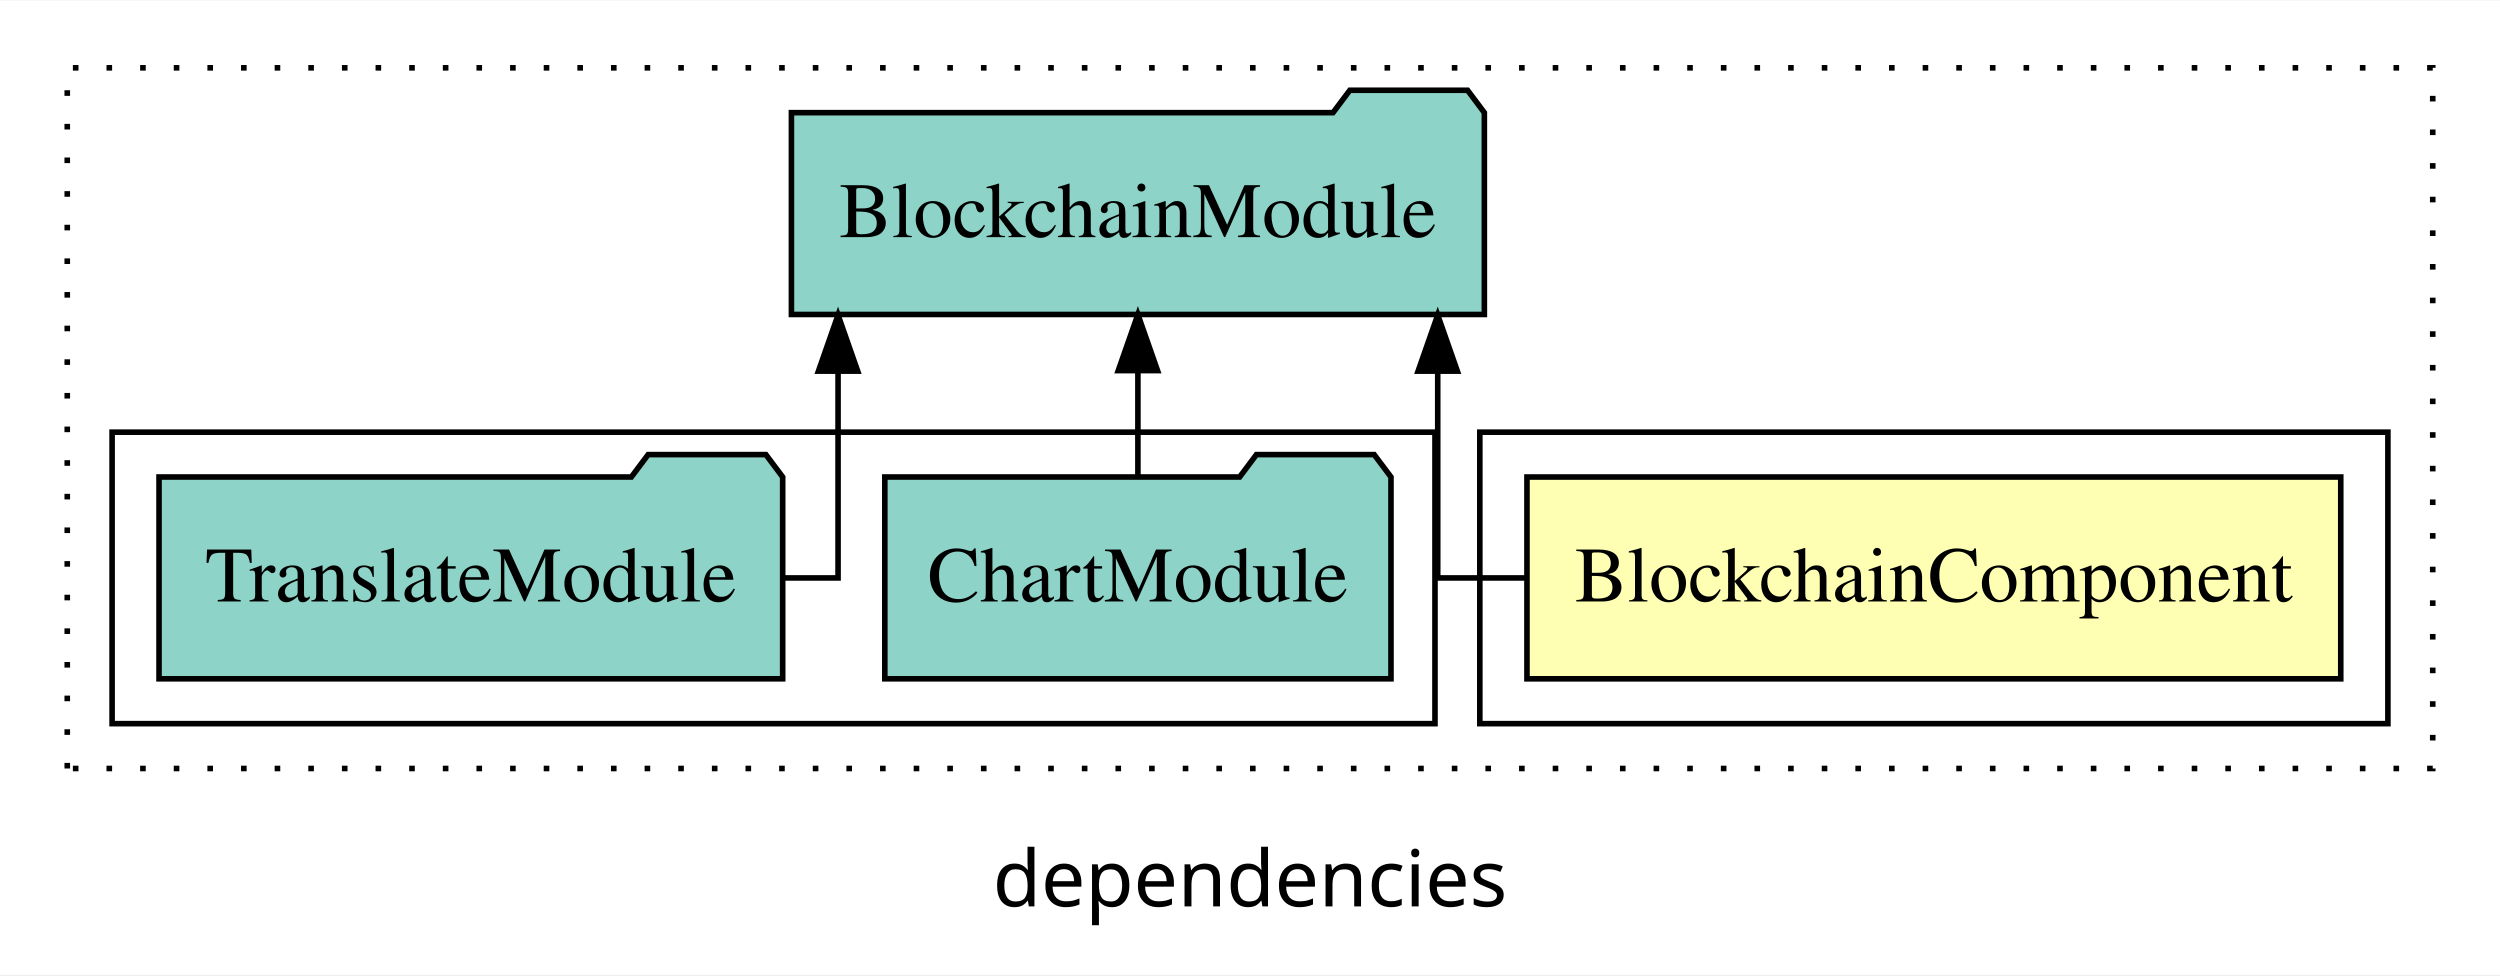
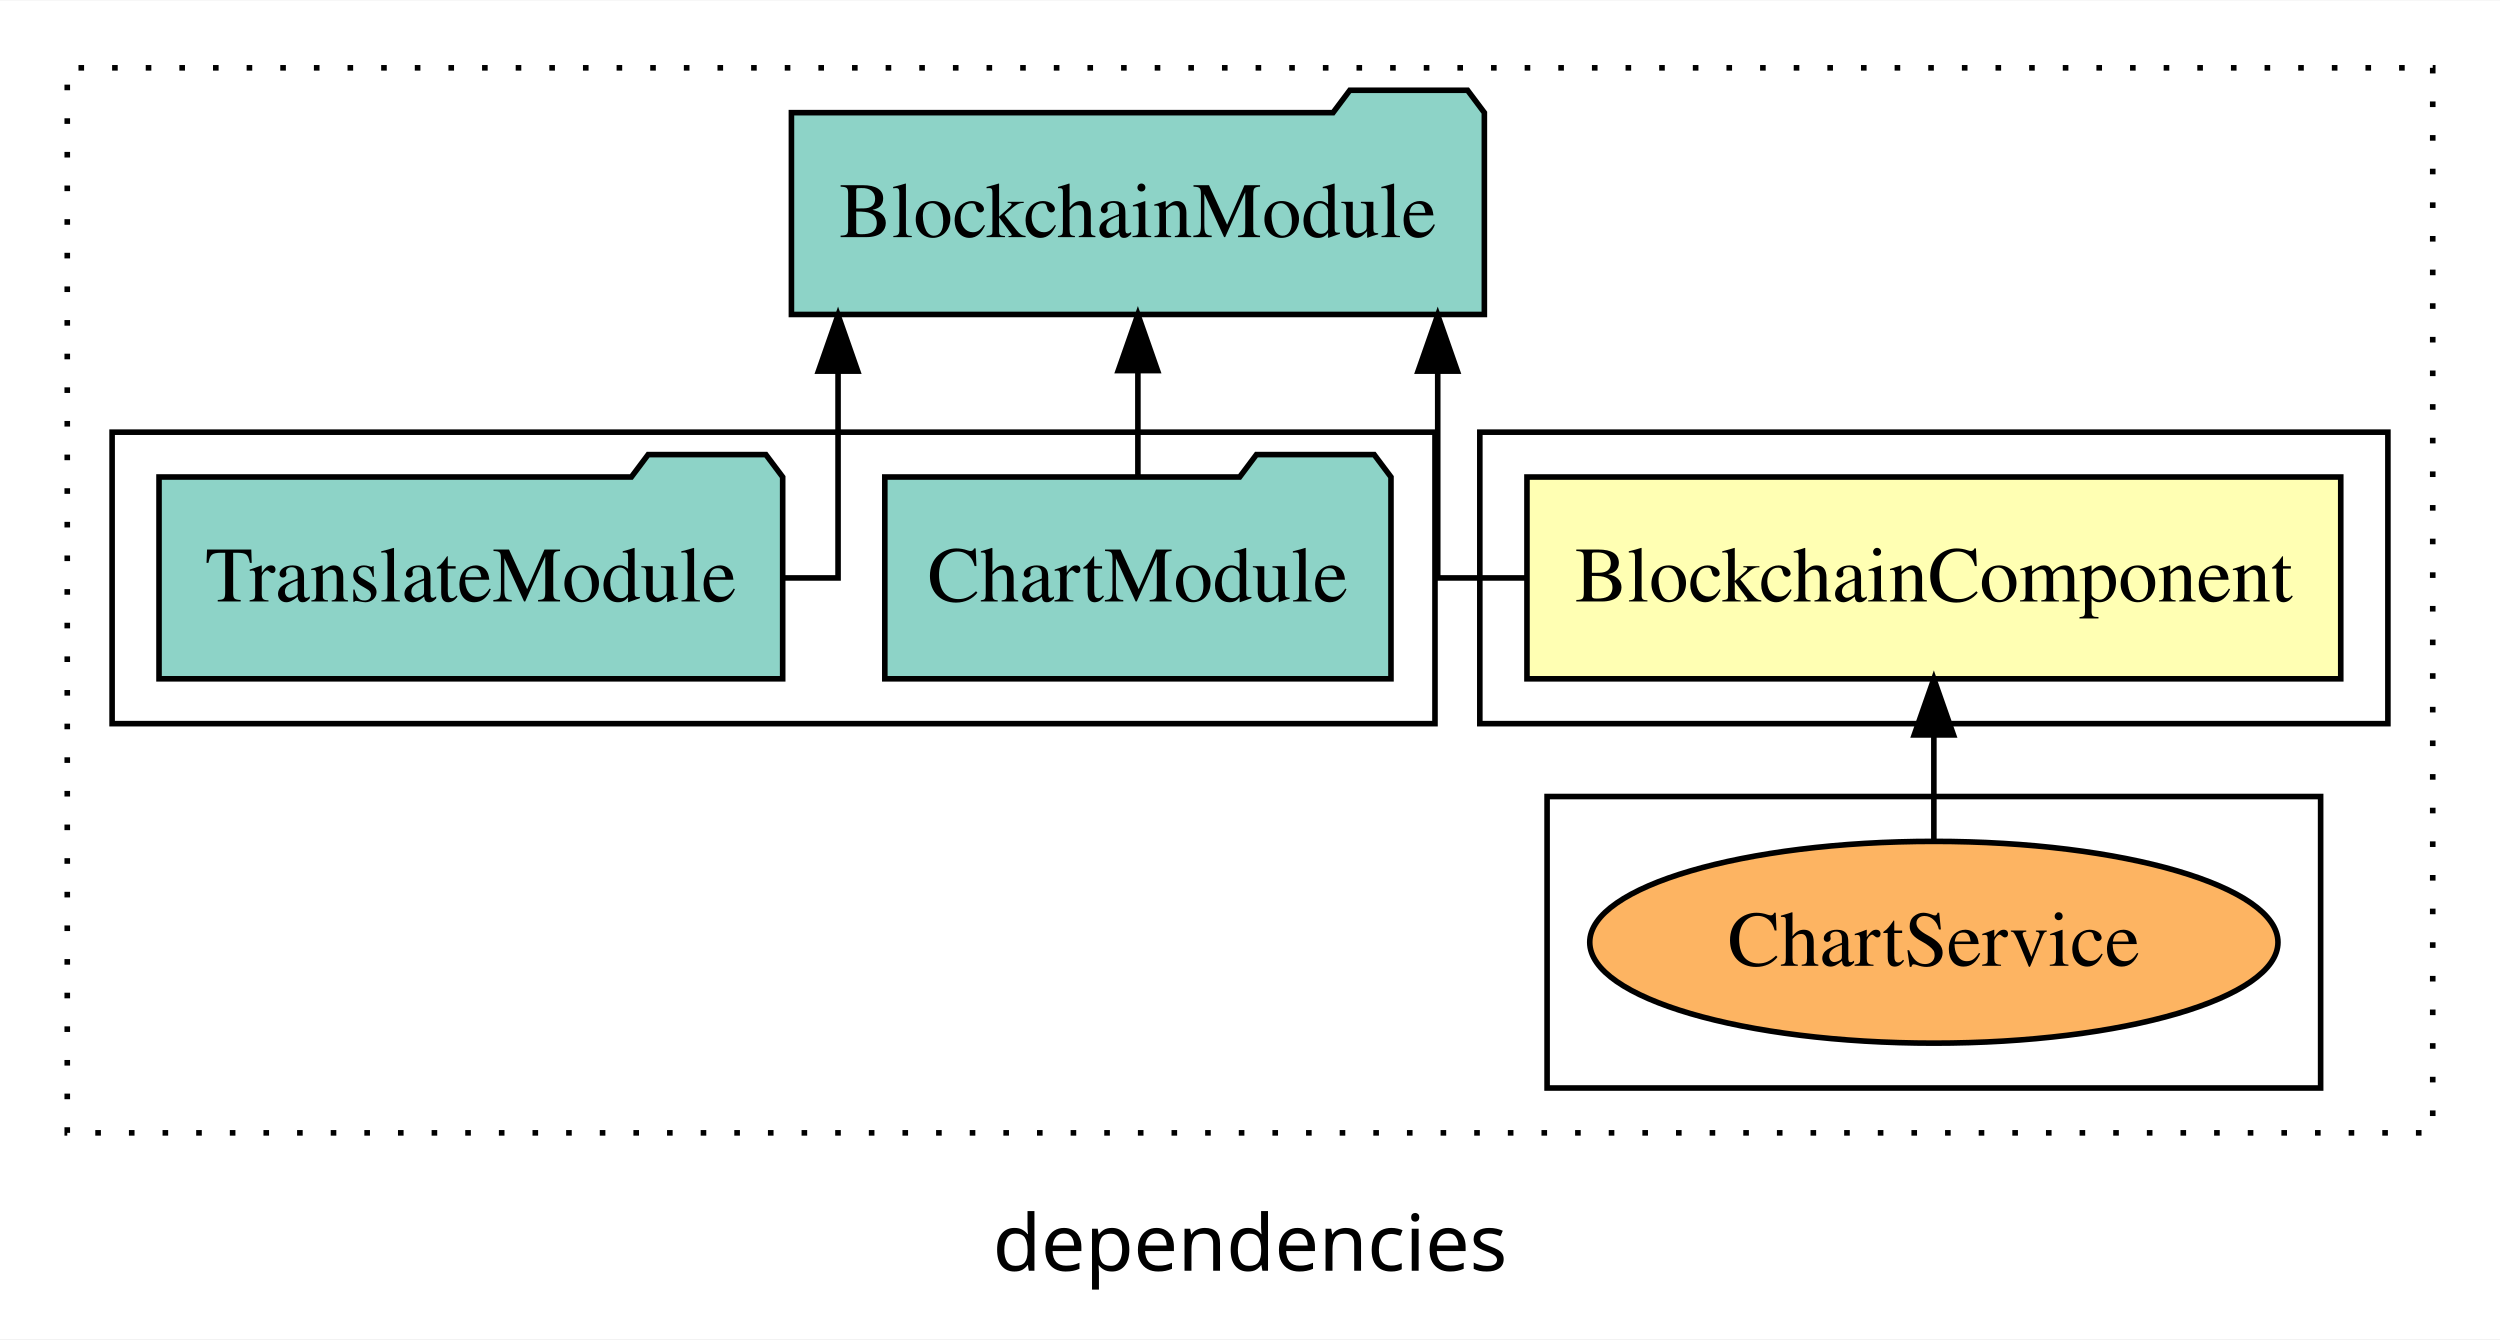
- <svg xmlns="http://www.w3.org/2000/svg" width="446pt" height="174pt" viewBox="0.00 0.00 446.00 173.80">
-   <g id="graph0" class="graph" transform="scale(1 1) rotate(0) translate(4 169.8)">
-     <polygon fill="white" stroke="transparent" points="-4,4 -4,-169.8 442,-169.8 442,4 -4,4" />
+ <svg xmlns="http://www.w3.org/2000/svg" width="446pt" height="239pt" viewBox="0.00 0.00 446.00 238.80">
+   <g id="graph0" class="graph" transform="scale(1 1) rotate(0) translate(4 234.8)">
+     <polygon fill="white" stroke="transparent" points="-4,4 -4,-234.8 442,-234.8 442,4 -4,4" />
    <text text-anchor="middle" x="219" y="-8.2" font-family="sans-serif" font-size="14.00">dependencies</text>
    <g id="clust1" class="cluster">
-       <polygon fill="none" stroke="black" stroke-dasharray="1,5" points="8,-32.8 8,-157.8 430,-157.8 430,-32.8 8,-32.8" />
+       <polygon fill="none" stroke="black" stroke-dasharray="1,5" points="8,-32.8 8,-222.8 430,-222.8 430,-32.8 8,-32.8" />
    </g>
    <g id="clust2" class="cluster">
-       <polygon fill="none" stroke="black" points="260,-40.8 260,-92.8 422,-92.8 422,-40.8 260,-40.8" />
+       <polygon fill="none" stroke="black" points="260,-105.8 260,-157.8 422,-157.8 422,-105.8 260,-105.8" />
+     </g>
+     <g id="clust3" class="cluster">
+       <polygon fill="none" stroke="black" points="272,-40.8 272,-92.8 410,-92.8 410,-40.8 272,-40.8" />
    </g>
    <g id="clust4" class="cluster">
-       <polygon fill="none" stroke="black" points="16,-40.8 16,-92.8 252,-92.8 252,-40.8 16,-40.8" />
+       <polygon fill="none" stroke="black" points="16,-105.8 16,-157.8 252,-157.8 252,-105.8 16,-105.8" />
    </g>
    <g id="node1" class="node">
-       <polygon fill="#ffffb3" stroke="black" points="413.59,-84.8 268.41,-84.8 268.41,-48.8 413.59,-48.8 413.59,-84.8" />
-       <text text-anchor="middle" x="341" y="-62.6" font-family="Times,serif" font-size="14.00">BlockchainComponent</text>
+       <polygon fill="#ffffb3" stroke="black" points="413.59,-149.8 268.41,-149.8 268.41,-113.8 413.59,-113.8 413.59,-149.8" />
+       <text text-anchor="middle" x="341" y="-127.6" font-family="Times,serif" font-size="14.00">BlockchainComponent</text>
    </g>
    <g id="node2" class="node">
-       <polygon fill="#8dd3c7" stroke="black" points="260.81,-149.8 257.81,-153.8 236.81,-153.8 233.81,-149.8 137.19,-149.8 137.19,-113.8 260.81,-113.8 260.81,-149.8" />
-       <text text-anchor="middle" x="199" y="-127.6" font-family="Times,serif" font-size="14.00">BlockchainModule</text>
+       <polygon fill="#8dd3c7" stroke="black" points="260.81,-214.8 257.81,-218.8 236.81,-218.8 233.81,-214.8 137.19,-214.8 137.19,-178.8 260.81,-178.8 260.81,-214.8" />
+       <text text-anchor="middle" x="199" y="-192.6" font-family="Times,serif" font-size="14.00">BlockchainModule</text>
    </g>
    <g id="edge1" class="edge">
-       <path fill="none" stroke="black" d="M268.31,-66.8C258.92,-66.8 252.49,-66.8 252.49,-66.8 252.49,-66.8 252.49,-103.69 252.49,-103.69" />
-       <polygon fill="black" stroke="black" points="248.99,-103.69 252.49,-113.69 255.99,-103.69 248.99,-103.69" />
+       <path fill="none" stroke="black" d="M268.31,-131.8C258.92,-131.8 252.49,-131.8 252.49,-131.8 252.49,-131.8 252.49,-168.69 252.49,-168.69" />
+       <polygon fill="black" stroke="black" points="248.99,-168.69 252.49,-178.69 255.99,-168.69 248.99,-168.69" />
    </g>
    <g id="node3" class="node">
-       <polygon fill="#8dd3c7" stroke="black" points="244.15,-84.8 241.15,-88.8 220.15,-88.8 217.15,-84.8 153.85,-84.8 153.85,-48.8 244.15,-48.8 244.15,-84.8" />
-       <text text-anchor="middle" x="199" y="-62.6" font-family="Times,serif" font-size="14.00">ChartModule</text>
+       <ellipse fill="#fdb462" stroke="black" cx="341" cy="-66.8" rx="61.39" ry="18" />
+       <text text-anchor="middle" x="341" y="-62.6" font-family="Times,serif" font-size="14.00">ChartService</text>
    </g>
    <g id="edge2" class="edge">
-       <path fill="none" stroke="black" d="M199,-84.91C199,-84.91 199,-103.79 199,-103.79" />
-       <polygon fill="black" stroke="black" points="195.5,-103.79 199,-113.79 202.5,-103.79 195.5,-103.79" />
+       <path fill="none" stroke="black" d="M341,-84.91C341,-84.91 341,-103.79 341,-103.79" />
+       <polygon fill="black" stroke="black" points="337.5,-103.79 341,-113.79 344.5,-103.79 337.5,-103.79" />
    </g>
    <g id="node4" class="node">
-       <polygon fill="#8dd3c7" stroke="black" points="135.63,-84.8 132.63,-88.8 111.63,-88.8 108.63,-84.8 24.37,-84.8 24.37,-48.8 135.63,-48.8 135.63,-84.8" />
-       <text text-anchor="middle" x="80" y="-62.6" font-family="Times,serif" font-size="14.00">TranslateModule</text>
+       <polygon fill="#8dd3c7" stroke="black" points="244.15,-149.8 241.15,-153.8 220.15,-153.8 217.15,-149.8 153.85,-149.8 153.85,-113.8 244.15,-113.8 244.15,-149.8" />
+       <text text-anchor="middle" x="199" y="-127.6" font-family="Times,serif" font-size="14.00">ChartModule</text>
    </g>
    <g id="edge3" class="edge">
-       <path fill="none" stroke="black" d="M135.84,-66.8C141.67,-66.8 145.51,-66.8 145.51,-66.8 145.51,-66.8 145.51,-103.69 145.51,-103.69" />
-       <polygon fill="black" stroke="black" points="142.01,-103.69 145.51,-113.69 149.01,-103.69 142.01,-103.69" />
+       <path fill="none" stroke="black" d="M199,-149.91C199,-149.91 199,-168.79 199,-168.79" />
+       <polygon fill="black" stroke="black" points="195.5,-168.79 199,-178.79 202.5,-168.79 195.5,-168.79" />
+     </g>
+     <g id="node5" class="node">
+       <polygon fill="#8dd3c7" stroke="black" points="135.63,-149.8 132.63,-153.8 111.63,-153.8 108.63,-149.8 24.37,-149.8 24.37,-113.8 135.63,-113.8 135.63,-149.8" />
+       <text text-anchor="middle" x="80" y="-127.6" font-family="Times,serif" font-size="14.00">TranslateModule</text>
+     </g>
+     <g id="edge4" class="edge">
+       <path fill="none" stroke="black" d="M135.84,-131.8C141.67,-131.8 145.51,-131.8 145.51,-131.8 145.51,-131.8 145.51,-168.69 145.51,-168.69" />
+       <polygon fill="black" stroke="black" points="142.01,-168.69 145.51,-178.69 149.01,-168.69 142.01,-168.69" />
    </g>
  </g>
</svg>
